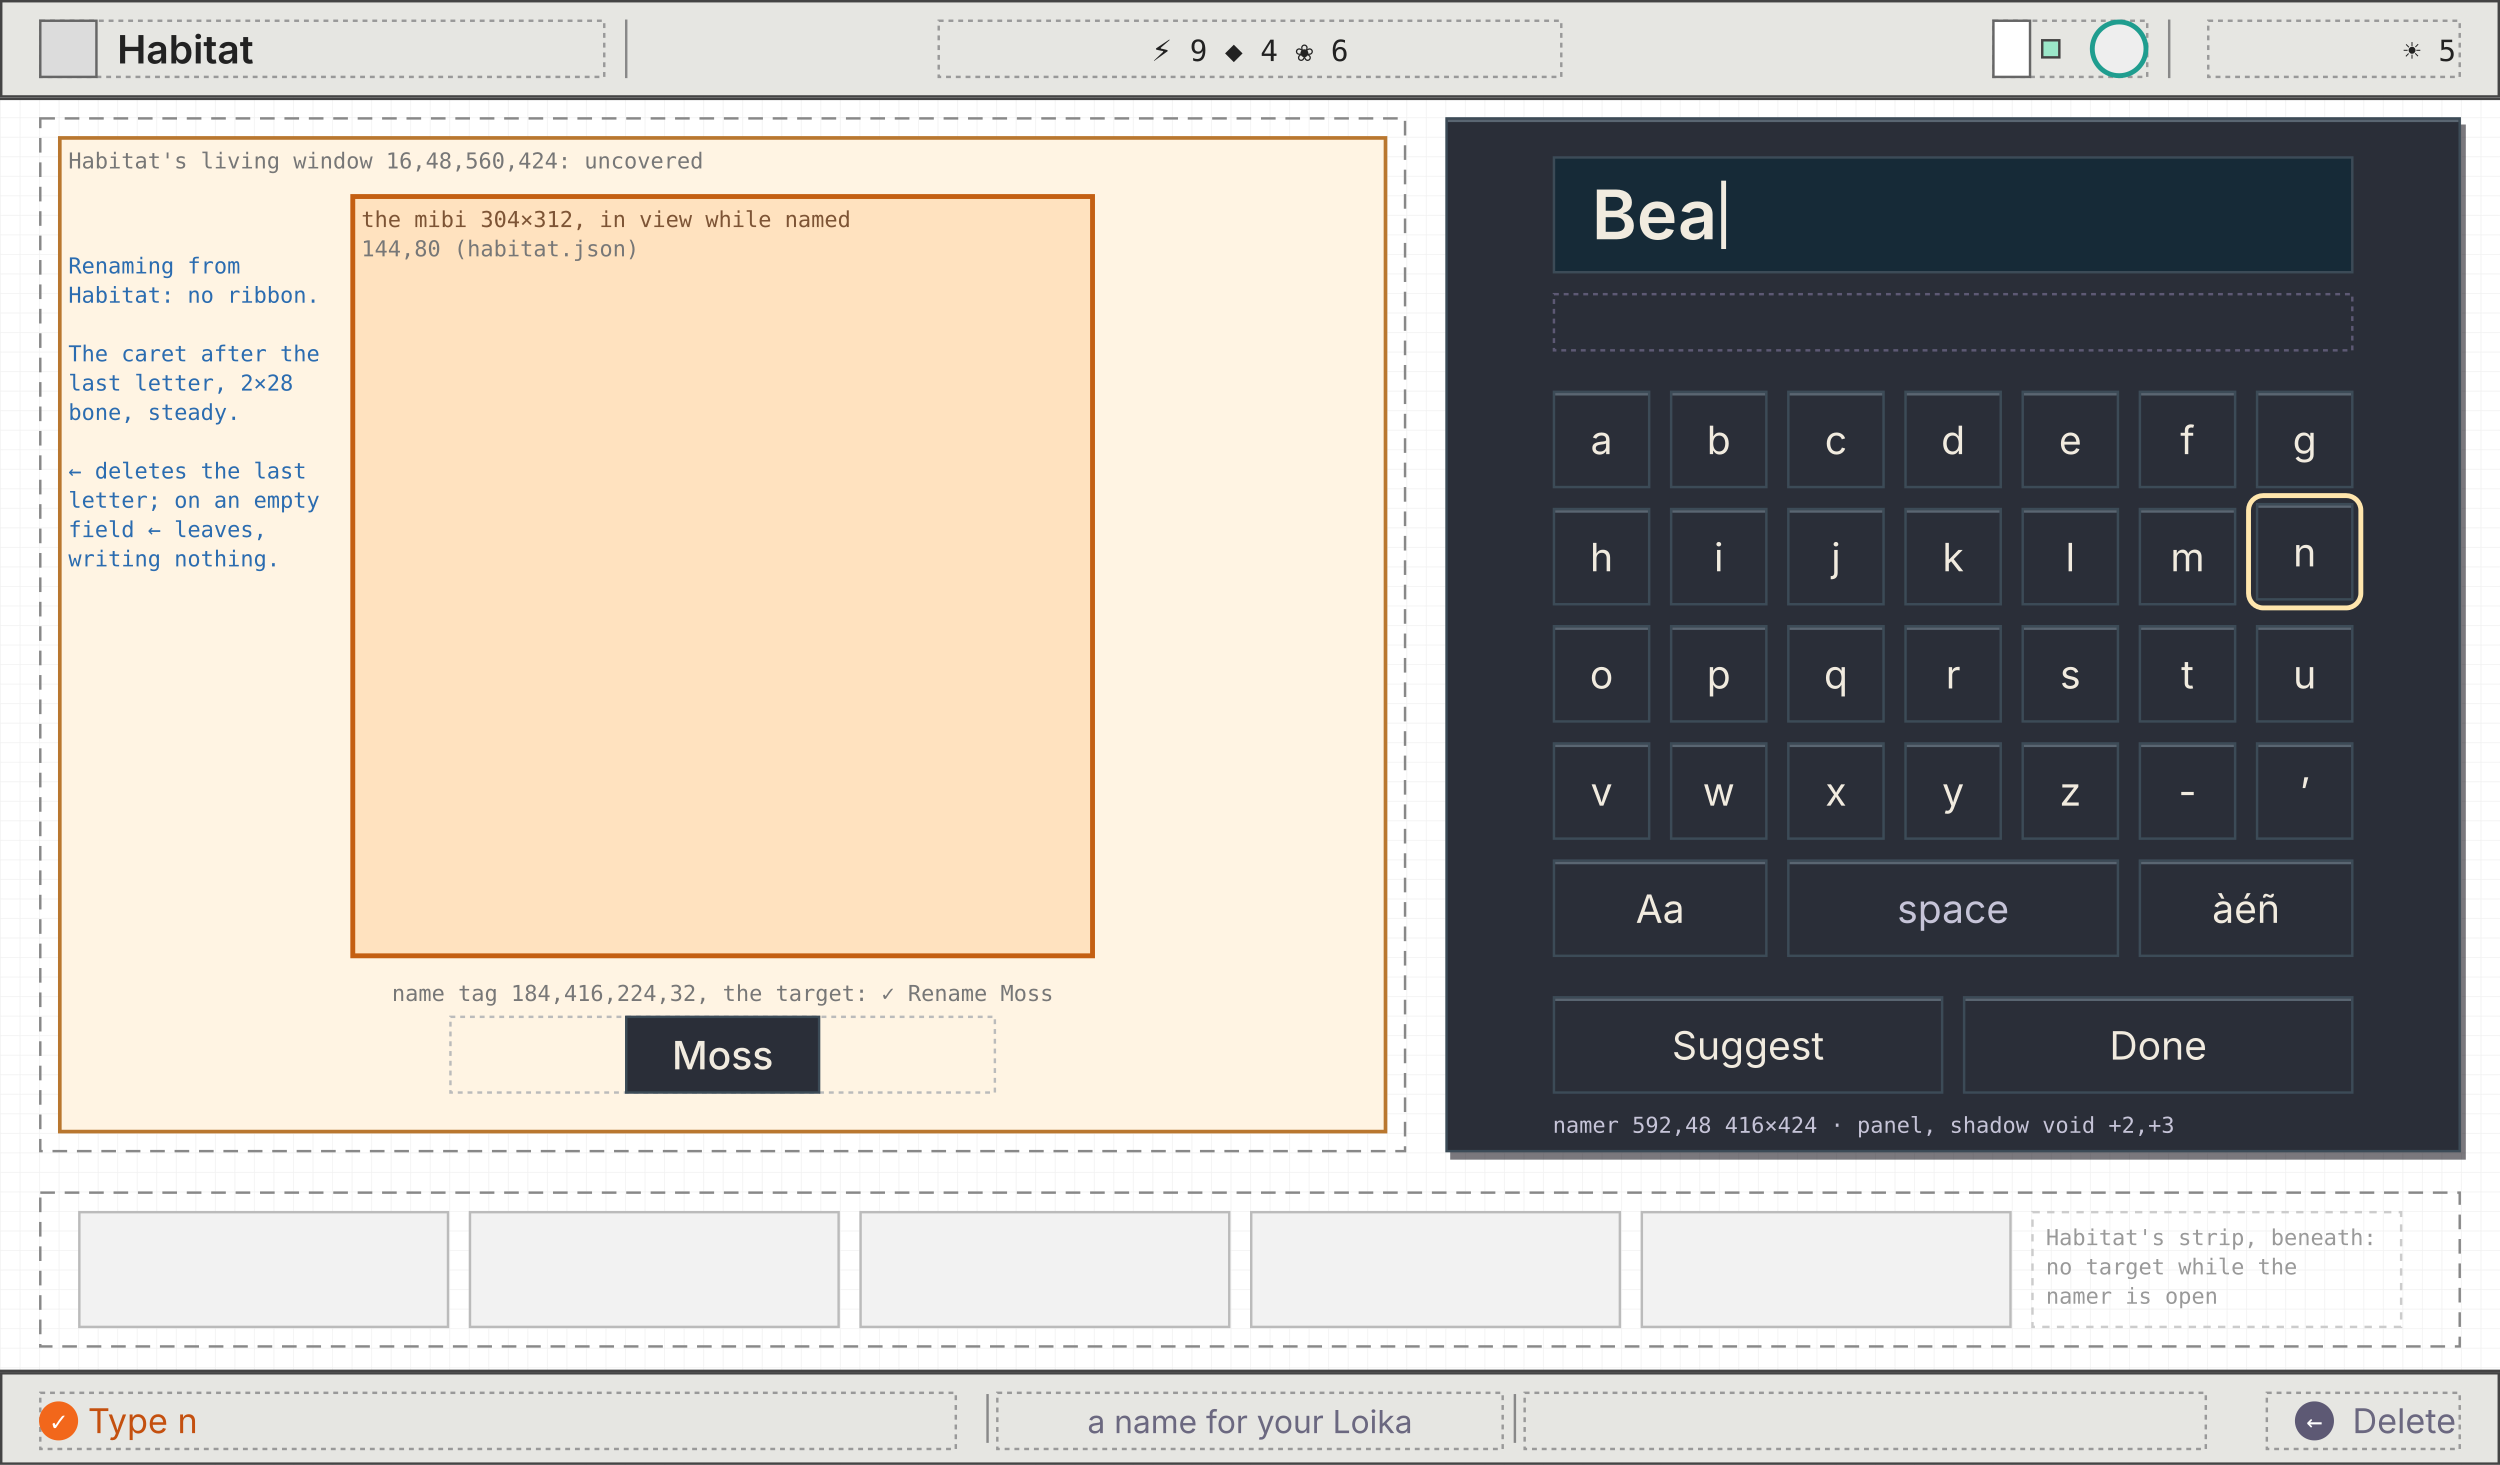
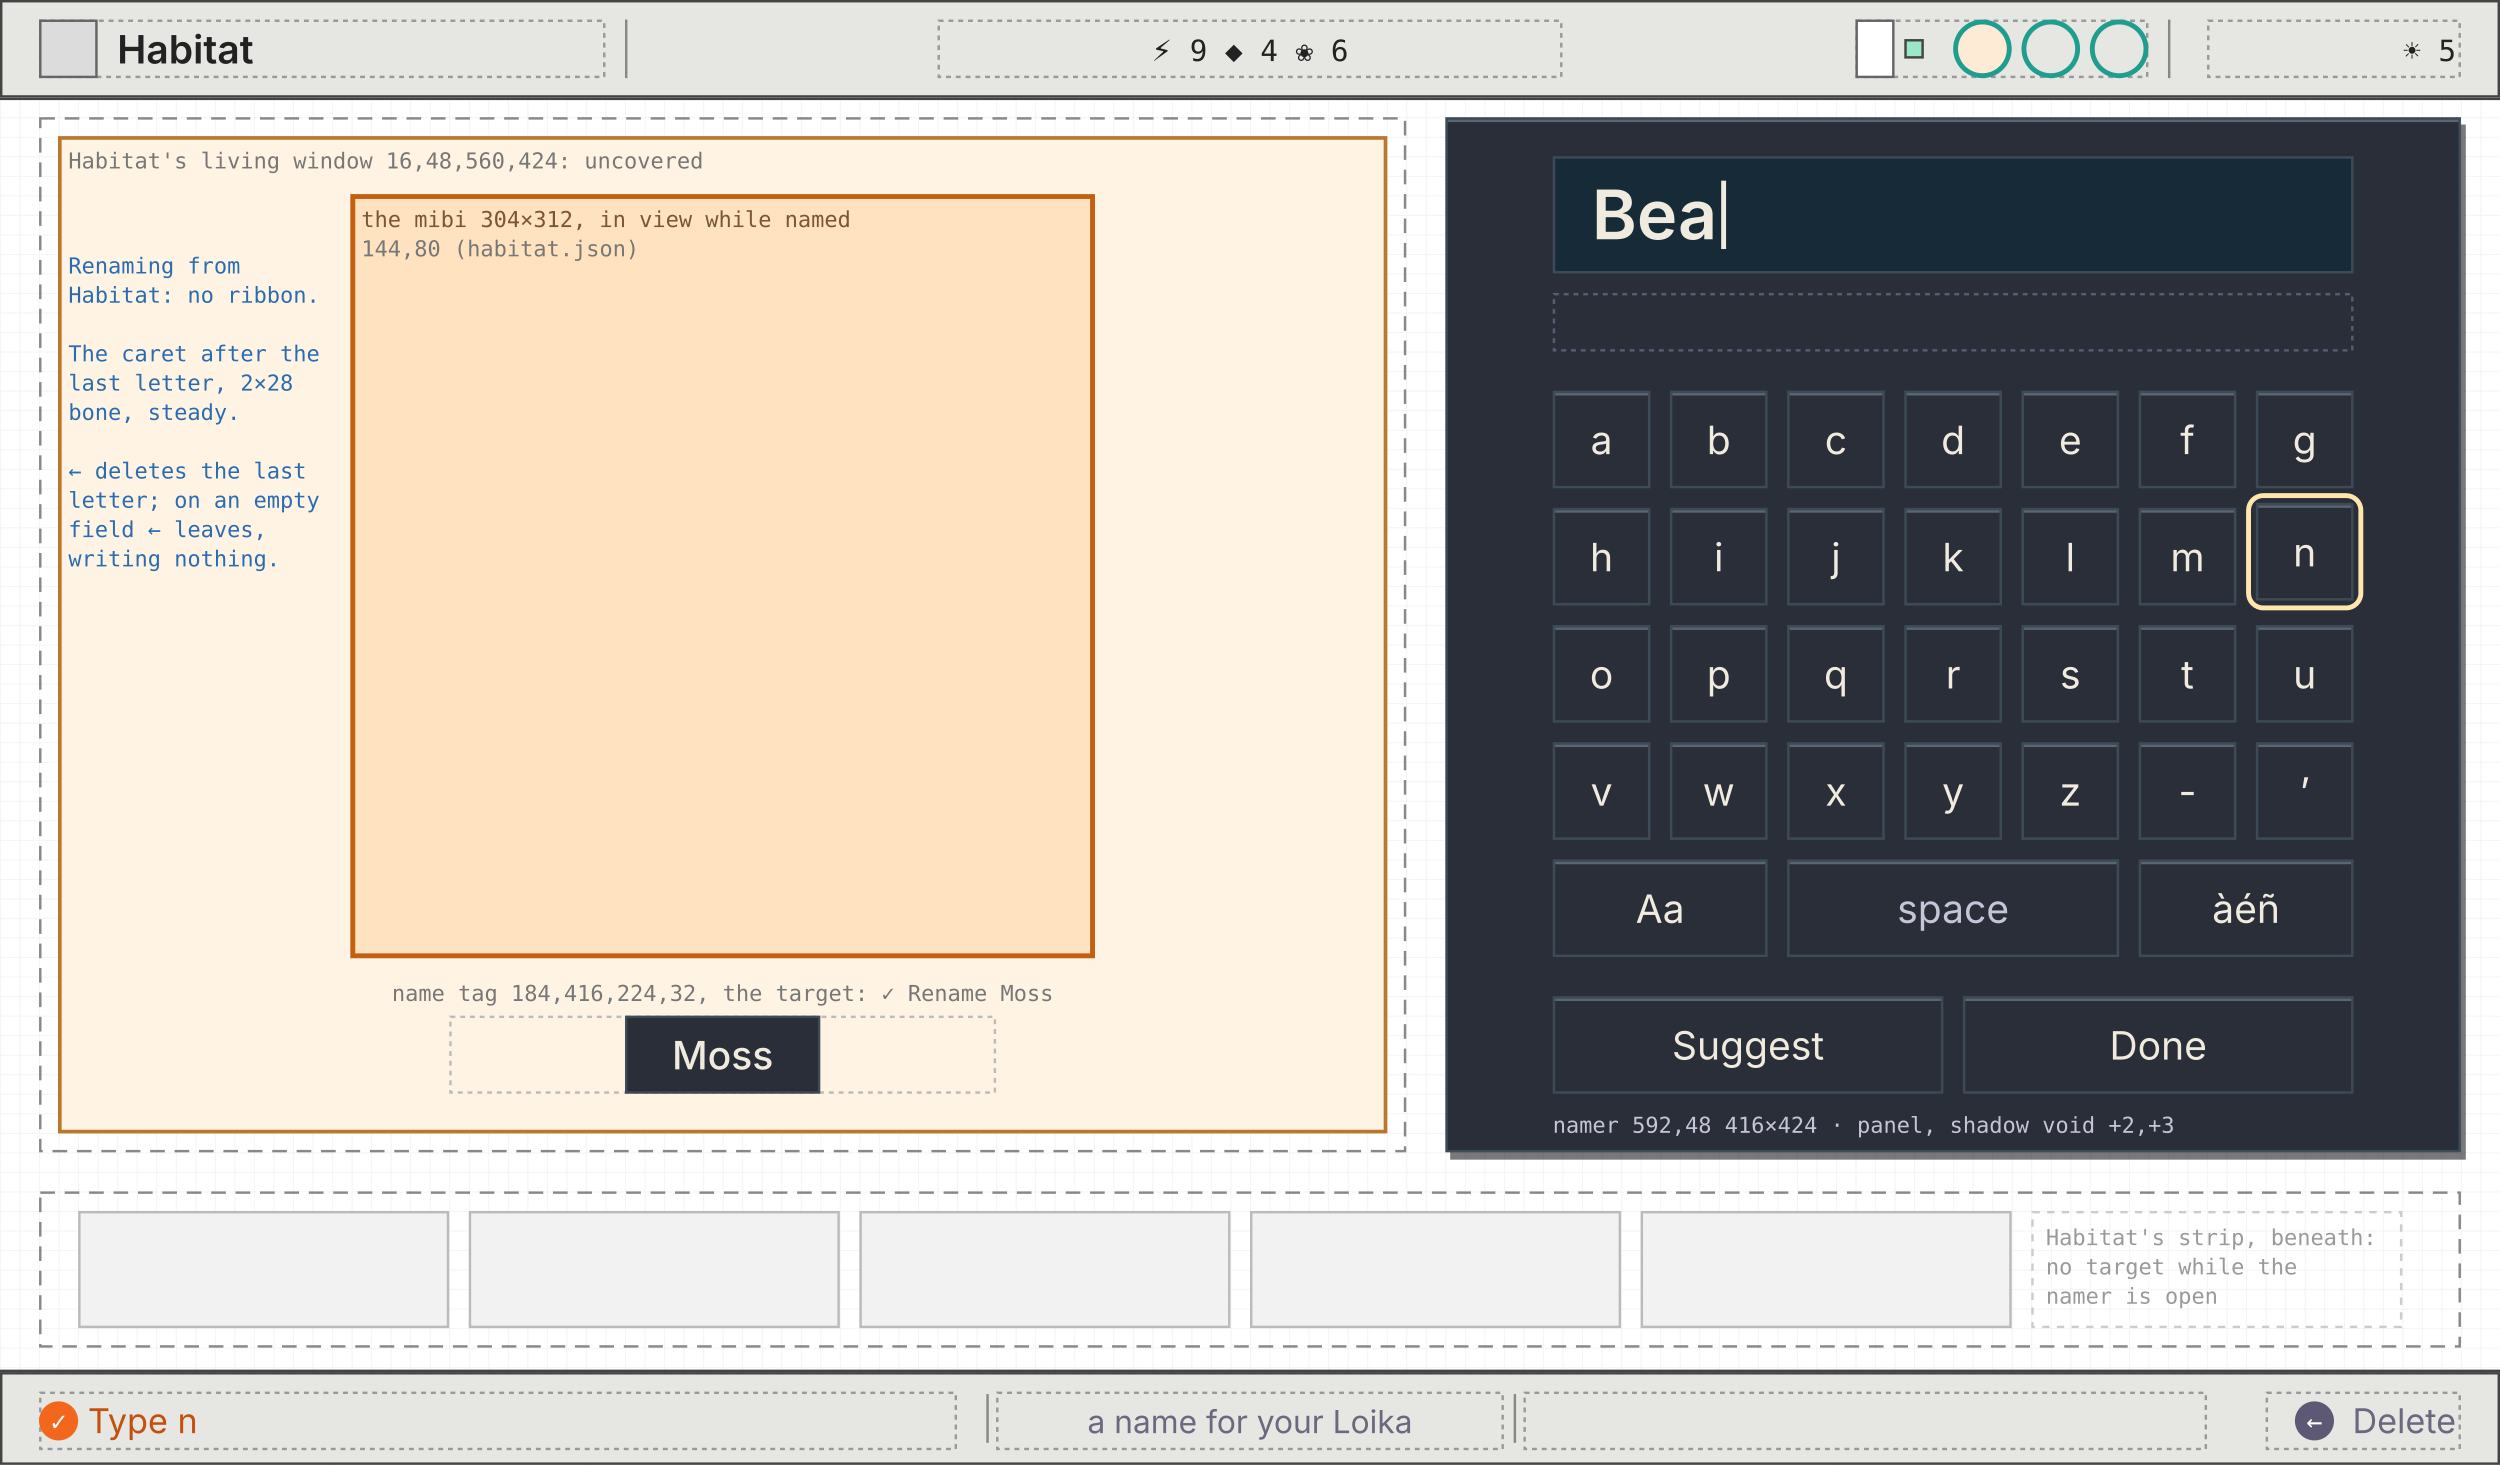
<svg xmlns="http://www.w3.org/2000/svg" viewBox="0 0 1024 600" width="1024" height="600" font-family="ui-monospace, Menlo, Consolas, monospace">
  <defs>
    <pattern id="g8" width="8" height="8" patternUnits="userSpaceOnUse">
      <path d="M8 0H0V8" fill="none" stroke="#efefef" stroke-width="0.5" />
    </pattern>
    <marker id="ah" viewBox="0 0 8 8" refX="7" refY="4" markerWidth="7" markerHeight="7" orient="auto">
      <path d="M0 0L8 4L0 8z" fill="#2b6cb0" />
    </marker>
    <marker id="ao" viewBox="0 0 8 8" refX="7" refY="4" markerWidth="7" markerHeight="7" orient="auto">
      <path d="M0 0L8 4L0 8z" fill="#c45f12" />
    </marker>
    <marker id="ag" viewBox="0 0 8 8" refX="7" refY="4" markerWidth="7" markerHeight="7" orient="auto">
      <path d="M0 0L8 4L0 8z" fill="#6b6880" />
    </marker>
  </defs>
  <rect width="1024" height="600" fill="#ffffff" />
  <rect width="1024" height="600" fill="url(#g8)" />
  <line x1="0" y1="40.5" x2="1024" y2="40.5" stroke="#444" stroke-width="1" />
  <rect x="0.5" y="0.5" width="1023" height="39" fill="#e6e6e2" stroke="#444" stroke-width="1" />
  <rect x="16.5" y="8.5" width="231" height="23" fill="none" stroke="#999" stroke-width="1" stroke-dasharray="2 2" />
  <rect x="16.5" y="8.5" width="23" height="23" fill="#dcdcdc" stroke="#666" stroke-width="1" />
  <text x="48" y="26" font-size="16" fill="#222" font-weight="600" font-family="Inter, 'Helvetica Neue', Arial, sans-serif">Habitat</text>
  <line x1="256.5" y1="8" x2="256.5" y2="32" stroke="#888" stroke-width="1" />
  <line x1="888.5" y1="8" x2="888.5" y2="32" stroke="#888" stroke-width="1" />
  <rect x="384.5" y="8.5" width="255" height="23" fill="none" stroke="#999" stroke-width="1" stroke-dasharray="2 2" />
  <text x="512" y="25" font-size="12" fill="#222" text-anchor="middle">⚡ 9   ◆ 4   ❀ 6</text>
-   <rect x="816.5" y="8.5" width="63" height="23" fill="none" stroke="#999" stroke-width="1" stroke-dasharray="2 2" />
-   <rect x="816.5" y="8.5" width="15" height="23" fill="#fff" stroke="#666" stroke-width="1" />
-   <rect x="836.5" y="16.5" width="7" height="7" fill="#9be7c9" stroke="#444" stroke-width="1" />
-   <circle cx="868" cy="20" r="11" fill="#eee" stroke="#1f9d8f" stroke-width="2" />
+   <rect x="760.5" y="8.5" width="119" height="23" fill="none" stroke="#999" stroke-width="1" stroke-dasharray="2 2" />
+   <rect x="760.5" y="8.5" width="15" height="23" fill="#fff" stroke="#666" stroke-width="1" />
+   <rect x="780.5" y="16.5" width="7" height="7" fill="#9be7c9" stroke="#444" stroke-width="1" />
+   <circle cx="812" cy="20" r="11" fill="#fdebd6" stroke="#1f9d8f" stroke-width="2" />
+   <circle cx="840" cy="20" r="11" fill="none" stroke="#1f9d8f" stroke-width="2" />
+   <circle cx="868" cy="20" r="11" fill="none" stroke="#1f9d8f" stroke-width="2" />
  <rect x="904.5" y="8.5" width="103" height="23" fill="none" stroke="#999" stroke-width="1" stroke-dasharray="2 2" />
  <text x="1006" y="25" font-size="12" fill="#222" text-anchor="end">☀ 5</text>
  <line x1="0" y1="561.5" x2="1024" y2="561.5" stroke="#444" stroke-width="1" />
  <rect x="0.5" y="562.5" width="1023" height="37" fill="#e6e6e2" stroke="#444" stroke-width="1" />
  <rect x="16.5" y="570.5" width="375" height="23" fill="none" stroke="#999" stroke-width="1" stroke-dasharray="2 2" />
  <rect x="408.5" y="570.5" width="207" height="23" fill="none" stroke="#999" stroke-width="1" stroke-dasharray="2 2" />
  <rect x="624.5" y="570.5" width="279" height="23" fill="none" stroke="#999" stroke-width="1" stroke-dasharray="2 2" />
  <rect x="928.5" y="570.5" width="79" height="23" fill="none" stroke="#999" stroke-width="1" stroke-dasharray="2 2" />
  <line x1="404.5" y1="571" x2="404.5" y2="591" stroke="#888" stroke-width="1" />
  <line x1="620.5" y1="571" x2="620.5" y2="591" stroke="#888" stroke-width="1" />
  <circle cx="24" cy="582" r="8" fill="#f2671b" />
  <text x="24" y="586" font-size="11" fill="#fff" text-anchor="middle">✓</text>
  <text x="36" y="587" font-size="14" fill="#c4500f" font-family="Inter, 'Helvetica Neue', Arial, sans-serif">Type n</text>
  <text x="512" y="587" font-size="13" fill="#6b6880" text-anchor="middle" font-family="Inter, 'Helvetica Neue', Arial, sans-serif">a name for your Loika</text>
  <circle cx="948" cy="582" r="8" fill="#5d5974" />
  <text x="948" y="586" font-size="11" fill="#fff" text-anchor="middle">←</text>
  <text x="1006" y="587" font-size="14" fill="#6b6880" text-anchor="end" font-family="Inter, 'Helvetica Neue', Arial, sans-serif">Delete</text>
  <rect x="16.5" y="48.5" width="559" height="423" fill="none" stroke="#888" stroke-width="1" stroke-dasharray="6 4" />
  <rect x="24.5" y="56.5" width="543" height="407" fill="#fff4e3" stroke="#b9772f" stroke-width="1.5" />
  <rect x="144.5" y="80.5" width="303" height="311" fill="#ffe2bf" stroke="#c45f12" stroke-width="2" />
  <text x="148" y="93" font-size="9" fill="#7d5435">the mibi 304×312, in view while named</text>
  <text x="148" y="105" font-size="9" fill="#777">144,80 (habitat.json)</text>
  <text x="28" y="69" font-size="9" fill="#777">Habitat's living window 16,48,560,424: uncovered</text>
  <rect x="184.5" y="416.5" width="223" height="31" fill="none" stroke="#bbb" stroke-width="1" stroke-dasharray="2 2" />
  <rect x="256.5" y="416.5" width="79" height="31" fill="#2a2e38" stroke="#3c4b57" stroke-width="1" />
  <text x="296" y="438" font-size="16" fill="#f1ebdf" text-anchor="middle" font-family="Inter, 'Helvetica Neue', Arial, sans-serif" font-weight="500">Moss</text>
  <text x="296" y="410" font-size="9" fill="#777" text-anchor="middle">name tag 184,416,224,32, the target: ✓ Rename Moss</text>
  <rect x="16.5" y="488.5" width="991" height="63" fill="none" stroke="#888" stroke-width="1" stroke-dasharray="6 4" />
  <rect x="32.5" y="496.5" width="151" height="47" fill="#f2f2f2" stroke="#bbb" stroke-width="1" />
  <rect x="192.5" y="496.5" width="151" height="47" fill="#f2f2f2" stroke="#bbb" stroke-width="1" />
  <rect x="352.5" y="496.5" width="151" height="47" fill="#f2f2f2" stroke="#bbb" stroke-width="1" />
  <rect x="512.5" y="496.5" width="151" height="47" fill="#f2f2f2" stroke="#bbb" stroke-width="1" />
  <rect x="672.5" y="496.5" width="151" height="47" fill="#f2f2f2" stroke="#bbb" stroke-width="1" />
  <rect x="832.5" y="496.5" width="151" height="47" fill="none" stroke="#ccc" stroke-width="1" stroke-dasharray="3 3" />
  <text x="838" y="510" font-size="9" fill="#999">Habitat's strip, beneath:</text>
  <text x="838" y="522" font-size="9" fill="#999">no target while the</text>
  <text x="838" y="534" font-size="9" fill="#999">namer is open</text>
  <rect x="594" y="51" width="416" height="424" fill="#0c0a12" opacity="0.55" />
  <rect x="592.5" y="48.5" width="415" height="423" fill="#2a2e38" stroke="#3c4b57" stroke-width="1" />
  <line x1="593" y1="49.5" x2="1007" y2="49.5" stroke="#5a6672" stroke-width="1" />
  <text x="636" y="464" font-size="9" fill="#c6c4d8">namer 592,48 416×424 · panel, shadow void +2,+3</text>
  <rect x="636.5" y="64.5" width="327" height="47" fill="#162a37" stroke="#3c4b57" stroke-width="1" />
  <text x="652" y="98" font-size="28" fill="#f1ebdf" font-family="Inter, 'Helvetica Neue', Arial, sans-serif" font-weight="600">Bea</text>
  <rect x="705" y="74" width="2" height="28" fill="#f1ebdf" />
  <rect x="636.5" y="120.5" width="327" height="23" fill="none" stroke="#5d5974" stroke-width="1" stroke-dasharray="2 2" />
  <rect x="636.5" y="160.5" width="327" height="183" fill="none" stroke="none" stroke-width="1" />
  <rect x="636.5" y="160.5" width="39" height="39" fill="#2a2e38" stroke="#3c4b57" stroke-width="1" />
  <line x1="637" y1="161.5" x2="675" y2="161.5" stroke="#5a6672" stroke-width="1" />
  <text x="656" y="186" font-size="16" fill="#f1ebdf" text-anchor="middle" font-family="Inter, 'Helvetica Neue', Arial, sans-serif">a</text>
  <rect x="684.5" y="160.5" width="39" height="39" fill="#2a2e38" stroke="#3c4b57" stroke-width="1" />
  <line x1="685" y1="161.5" x2="723" y2="161.5" stroke="#5a6672" stroke-width="1" />
  <text x="704" y="186" font-size="16" fill="#f1ebdf" text-anchor="middle" font-family="Inter, 'Helvetica Neue', Arial, sans-serif">b</text>
  <rect x="732.5" y="160.5" width="39" height="39" fill="#2a2e38" stroke="#3c4b57" stroke-width="1" />
  <line x1="733" y1="161.5" x2="771" y2="161.5" stroke="#5a6672" stroke-width="1" />
  <text x="752" y="186" font-size="16" fill="#f1ebdf" text-anchor="middle" font-family="Inter, 'Helvetica Neue', Arial, sans-serif">c</text>
  <rect x="780.5" y="160.5" width="39" height="39" fill="#2a2e38" stroke="#3c4b57" stroke-width="1" />
  <line x1="781" y1="161.5" x2="819" y2="161.5" stroke="#5a6672" stroke-width="1" />
  <text x="800" y="186" font-size="16" fill="#f1ebdf" text-anchor="middle" font-family="Inter, 'Helvetica Neue', Arial, sans-serif">d</text>
  <rect x="828.5" y="160.5" width="39" height="39" fill="#2a2e38" stroke="#3c4b57" stroke-width="1" />
  <line x1="829" y1="161.5" x2="867" y2="161.5" stroke="#5a6672" stroke-width="1" />
  <text x="848" y="186" font-size="16" fill="#f1ebdf" text-anchor="middle" font-family="Inter, 'Helvetica Neue', Arial, sans-serif">e</text>
  <rect x="876.5" y="160.5" width="39" height="39" fill="#2a2e38" stroke="#3c4b57" stroke-width="1" />
  <line x1="877" y1="161.5" x2="915" y2="161.5" stroke="#5a6672" stroke-width="1" />
  <text x="896" y="186" font-size="16" fill="#f1ebdf" text-anchor="middle" font-family="Inter, 'Helvetica Neue', Arial, sans-serif">f</text>
  <rect x="924.5" y="160.5" width="39" height="39" fill="#2a2e38" stroke="#3c4b57" stroke-width="1" />
  <line x1="925" y1="161.5" x2="963" y2="161.5" stroke="#5a6672" stroke-width="1" />
  <text x="944" y="186" font-size="16" fill="#f1ebdf" text-anchor="middle" font-family="Inter, 'Helvetica Neue', Arial, sans-serif">g</text>
  <rect x="636.5" y="208.5" width="39" height="39" fill="#2a2e38" stroke="#3c4b57" stroke-width="1" />
  <line x1="637" y1="209.5" x2="675" y2="209.5" stroke="#5a6672" stroke-width="1" />
  <text x="656" y="234" font-size="16" fill="#f1ebdf" text-anchor="middle" font-family="Inter, 'Helvetica Neue', Arial, sans-serif">h</text>
  <rect x="684.5" y="208.5" width="39" height="39" fill="#2a2e38" stroke="#3c4b57" stroke-width="1" />
  <line x1="685" y1="209.5" x2="723" y2="209.5" stroke="#5a6672" stroke-width="1" />
  <text x="704" y="234" font-size="16" fill="#f1ebdf" text-anchor="middle" font-family="Inter, 'Helvetica Neue', Arial, sans-serif">i</text>
  <rect x="732.5" y="208.5" width="39" height="39" fill="#2a2e38" stroke="#3c4b57" stroke-width="1" />
  <line x1="733" y1="209.5" x2="771" y2="209.5" stroke="#5a6672" stroke-width="1" />
  <text x="752" y="234" font-size="16" fill="#f1ebdf" text-anchor="middle" font-family="Inter, 'Helvetica Neue', Arial, sans-serif">j</text>
  <rect x="780.5" y="208.5" width="39" height="39" fill="#2a2e38" stroke="#3c4b57" stroke-width="1" />
  <line x1="781" y1="209.5" x2="819" y2="209.5" stroke="#5a6672" stroke-width="1" />
  <text x="800" y="234" font-size="16" fill="#f1ebdf" text-anchor="middle" font-family="Inter, 'Helvetica Neue', Arial, sans-serif">k</text>
  <rect x="828.5" y="208.5" width="39" height="39" fill="#2a2e38" stroke="#3c4b57" stroke-width="1" />
  <line x1="829" y1="209.5" x2="867" y2="209.5" stroke="#5a6672" stroke-width="1" />
  <text x="848" y="234" font-size="16" fill="#f1ebdf" text-anchor="middle" font-family="Inter, 'Helvetica Neue', Arial, sans-serif">l</text>
  <rect x="876.5" y="208.5" width="39" height="39" fill="#2a2e38" stroke="#3c4b57" stroke-width="1" />
  <line x1="877" y1="209.5" x2="915" y2="209.5" stroke="#5a6672" stroke-width="1" />
  <text x="896" y="234" font-size="16" fill="#f1ebdf" text-anchor="middle" font-family="Inter, 'Helvetica Neue', Arial, sans-serif">m</text>
  <rect x="924.5" y="206.5" width="39" height="39" fill="#2a2e38" stroke="#3c4b57" stroke-width="1" />
  <line x1="925" y1="207.5" x2="963" y2="207.5" stroke="#5a6672" stroke-width="1" />
  <text x="944" y="232" font-size="16" fill="#f1ebdf" text-anchor="middle" font-family="Inter, 'Helvetica Neue', Arial, sans-serif">n</text>
  <rect x="636.5" y="256.5" width="39" height="39" fill="#2a2e38" stroke="#3c4b57" stroke-width="1" />
  <line x1="637" y1="257.5" x2="675" y2="257.5" stroke="#5a6672" stroke-width="1" />
  <text x="656" y="282" font-size="16" fill="#f1ebdf" text-anchor="middle" font-family="Inter, 'Helvetica Neue', Arial, sans-serif">o</text>
  <rect x="684.5" y="256.5" width="39" height="39" fill="#2a2e38" stroke="#3c4b57" stroke-width="1" />
  <line x1="685" y1="257.5" x2="723" y2="257.5" stroke="#5a6672" stroke-width="1" />
  <text x="704" y="282" font-size="16" fill="#f1ebdf" text-anchor="middle" font-family="Inter, 'Helvetica Neue', Arial, sans-serif">p</text>
  <rect x="732.5" y="256.5" width="39" height="39" fill="#2a2e38" stroke="#3c4b57" stroke-width="1" />
  <line x1="733" y1="257.5" x2="771" y2="257.5" stroke="#5a6672" stroke-width="1" />
  <text x="752" y="282" font-size="16" fill="#f1ebdf" text-anchor="middle" font-family="Inter, 'Helvetica Neue', Arial, sans-serif">q</text>
  <rect x="780.5" y="256.5" width="39" height="39" fill="#2a2e38" stroke="#3c4b57" stroke-width="1" />
  <line x1="781" y1="257.5" x2="819" y2="257.5" stroke="#5a6672" stroke-width="1" />
  <text x="800" y="282" font-size="16" fill="#f1ebdf" text-anchor="middle" font-family="Inter, 'Helvetica Neue', Arial, sans-serif">r</text>
  <rect x="828.5" y="256.5" width="39" height="39" fill="#2a2e38" stroke="#3c4b57" stroke-width="1" />
  <line x1="829" y1="257.5" x2="867" y2="257.5" stroke="#5a6672" stroke-width="1" />
  <text x="848" y="282" font-size="16" fill="#f1ebdf" text-anchor="middle" font-family="Inter, 'Helvetica Neue', Arial, sans-serif">s</text>
  <rect x="876.5" y="256.5" width="39" height="39" fill="#2a2e38" stroke="#3c4b57" stroke-width="1" />
  <line x1="877" y1="257.5" x2="915" y2="257.5" stroke="#5a6672" stroke-width="1" />
  <text x="896" y="282" font-size="16" fill="#f1ebdf" text-anchor="middle" font-family="Inter, 'Helvetica Neue', Arial, sans-serif">t</text>
  <rect x="924.5" y="256.5" width="39" height="39" fill="#2a2e38" stroke="#3c4b57" stroke-width="1" />
  <line x1="925" y1="257.5" x2="963" y2="257.5" stroke="#5a6672" stroke-width="1" />
  <text x="944" y="282" font-size="16" fill="#f1ebdf" text-anchor="middle" font-family="Inter, 'Helvetica Neue', Arial, sans-serif">u</text>
  <rect x="636.5" y="304.5" width="39" height="39" fill="#2a2e38" stroke="#3c4b57" stroke-width="1" />
  <line x1="637" y1="305.5" x2="675" y2="305.5" stroke="#5a6672" stroke-width="1" />
  <text x="656" y="330" font-size="16" fill="#f1ebdf" text-anchor="middle" font-family="Inter, 'Helvetica Neue', Arial, sans-serif">v</text>
  <rect x="684.5" y="304.5" width="39" height="39" fill="#2a2e38" stroke="#3c4b57" stroke-width="1" />
  <line x1="685" y1="305.5" x2="723" y2="305.5" stroke="#5a6672" stroke-width="1" />
  <text x="704" y="330" font-size="16" fill="#f1ebdf" text-anchor="middle" font-family="Inter, 'Helvetica Neue', Arial, sans-serif">w</text>
  <rect x="732.5" y="304.5" width="39" height="39" fill="#2a2e38" stroke="#3c4b57" stroke-width="1" />
  <line x1="733" y1="305.5" x2="771" y2="305.5" stroke="#5a6672" stroke-width="1" />
  <text x="752" y="330" font-size="16" fill="#f1ebdf" text-anchor="middle" font-family="Inter, 'Helvetica Neue', Arial, sans-serif">x</text>
  <rect x="780.5" y="304.5" width="39" height="39" fill="#2a2e38" stroke="#3c4b57" stroke-width="1" />
  <line x1="781" y1="305.5" x2="819" y2="305.5" stroke="#5a6672" stroke-width="1" />
  <text x="800" y="330" font-size="16" fill="#f1ebdf" text-anchor="middle" font-family="Inter, 'Helvetica Neue', Arial, sans-serif">y</text>
  <rect x="828.5" y="304.5" width="39" height="39" fill="#2a2e38" stroke="#3c4b57" stroke-width="1" />
  <line x1="829" y1="305.5" x2="867" y2="305.5" stroke="#5a6672" stroke-width="1" />
  <text x="848" y="330" font-size="16" fill="#f1ebdf" text-anchor="middle" font-family="Inter, 'Helvetica Neue', Arial, sans-serif">z</text>
  <rect x="876.5" y="304.5" width="39" height="39" fill="#2a2e38" stroke="#3c4b57" stroke-width="1" />
  <line x1="877" y1="305.5" x2="915" y2="305.5" stroke="#5a6672" stroke-width="1" />
  <text x="896" y="330" font-size="16" fill="#f1ebdf" text-anchor="middle" font-family="Inter, 'Helvetica Neue', Arial, sans-serif">-</text>
  <rect x="924.5" y="304.5" width="39" height="39" fill="#2a2e38" stroke="#3c4b57" stroke-width="1" />
  <line x1="925" y1="305.5" x2="963" y2="305.5" stroke="#5a6672" stroke-width="1" />
  <text x="944" y="330" font-size="16" fill="#f1ebdf" text-anchor="middle" font-family="Inter, 'Helvetica Neue', Arial, sans-serif">’</text>
  <rect x="636.5" y="352.5" width="87" height="39" fill="#2a2e38" stroke="#3c4b57" stroke-width="1" />
  <line x1="637" y1="353.5" x2="723" y2="353.5" stroke="#5a6672" stroke-width="1" />
  <text x="680" y="378" font-size="16" fill="#f1ebdf" text-anchor="middle" font-family="Inter, 'Helvetica Neue', Arial, sans-serif">Aa</text>
  <rect x="732.5" y="352.5" width="135" height="39" fill="#2a2e38" stroke="#3c4b57" stroke-width="1" />
  <line x1="733" y1="353.5" x2="867" y2="353.5" stroke="#5a6672" stroke-width="1" />
  <text x="800" y="378" font-size="16" fill="#c6c4d8" text-anchor="middle" font-family="Inter, 'Helvetica Neue', Arial, sans-serif">space</text>
  <rect x="876.5" y="352.5" width="87" height="39" fill="#2a2e38" stroke="#3c4b57" stroke-width="1" />
  <line x1="877" y1="353.5" x2="963" y2="353.5" stroke="#5a6672" stroke-width="1" />
  <text x="920" y="378" font-size="16" fill="#f1ebdf" text-anchor="middle" font-family="Inter, 'Helvetica Neue', Arial, sans-serif">àéñ</text>
  <rect x="636.5" y="408.5" width="159" height="39" fill="#2a2e38" stroke="#3c4b57" stroke-width="1" />
  <line x1="637" y1="409.5" x2="795" y2="409.5" stroke="#5a6672" stroke-width="1" />
  <text x="716" y="434" font-size="16" fill="#f1ebdf" text-anchor="middle" font-family="Inter, 'Helvetica Neue', Arial, sans-serif">Suggest</text>
  <rect x="804.5" y="408.5" width="159" height="39" fill="#2a2e38" stroke="#3c4b57" stroke-width="1" />
  <line x1="805" y1="409.5" x2="963" y2="409.5" stroke="#5a6672" stroke-width="1" />
  <text x="884" y="434" font-size="16" fill="#f1ebdf" text-anchor="middle" font-family="Inter, 'Helvetica Neue', Arial, sans-serif">Done</text>
  <rect x="921" y="203" width="46" height="46" rx="6" fill="none" stroke="#ffe6ad" stroke-width="2" />
  <text x="28" y="112" font-size="9" fill="#2b6cb0">Renaming from</text>
  <text x="28" y="124" font-size="9" fill="#2b6cb0">Habitat: no ribbon.</text>
  <text x="28" y="136" font-size="9" fill="#2b6cb0" />
  <text x="28" y="148" font-size="9" fill="#2b6cb0">The caret after the</text>
  <text x="28" y="160" font-size="9" fill="#2b6cb0">last letter, 2×28</text>
  <text x="28" y="172" font-size="9" fill="#2b6cb0">bone, steady.</text>
  <text x="28" y="184" font-size="9" fill="#2b6cb0" />
  <text x="28" y="196" font-size="9" fill="#2b6cb0">← deletes the last</text>
  <text x="28" y="208" font-size="9" fill="#2b6cb0">letter; on an empty</text>
  <text x="28" y="220" font-size="9" fill="#2b6cb0">field ← leaves,</text>
  <text x="28" y="232" font-size="9" fill="#2b6cb0">writing nothing.</text>
</svg>
